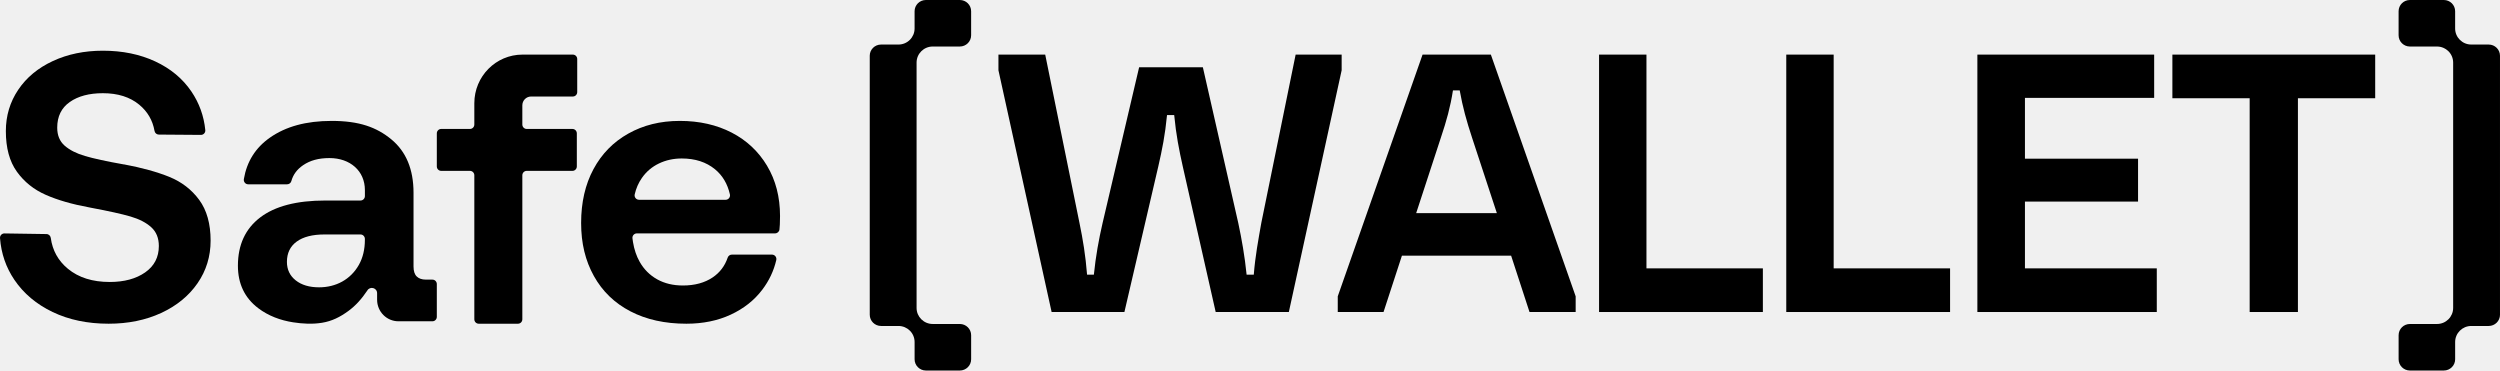
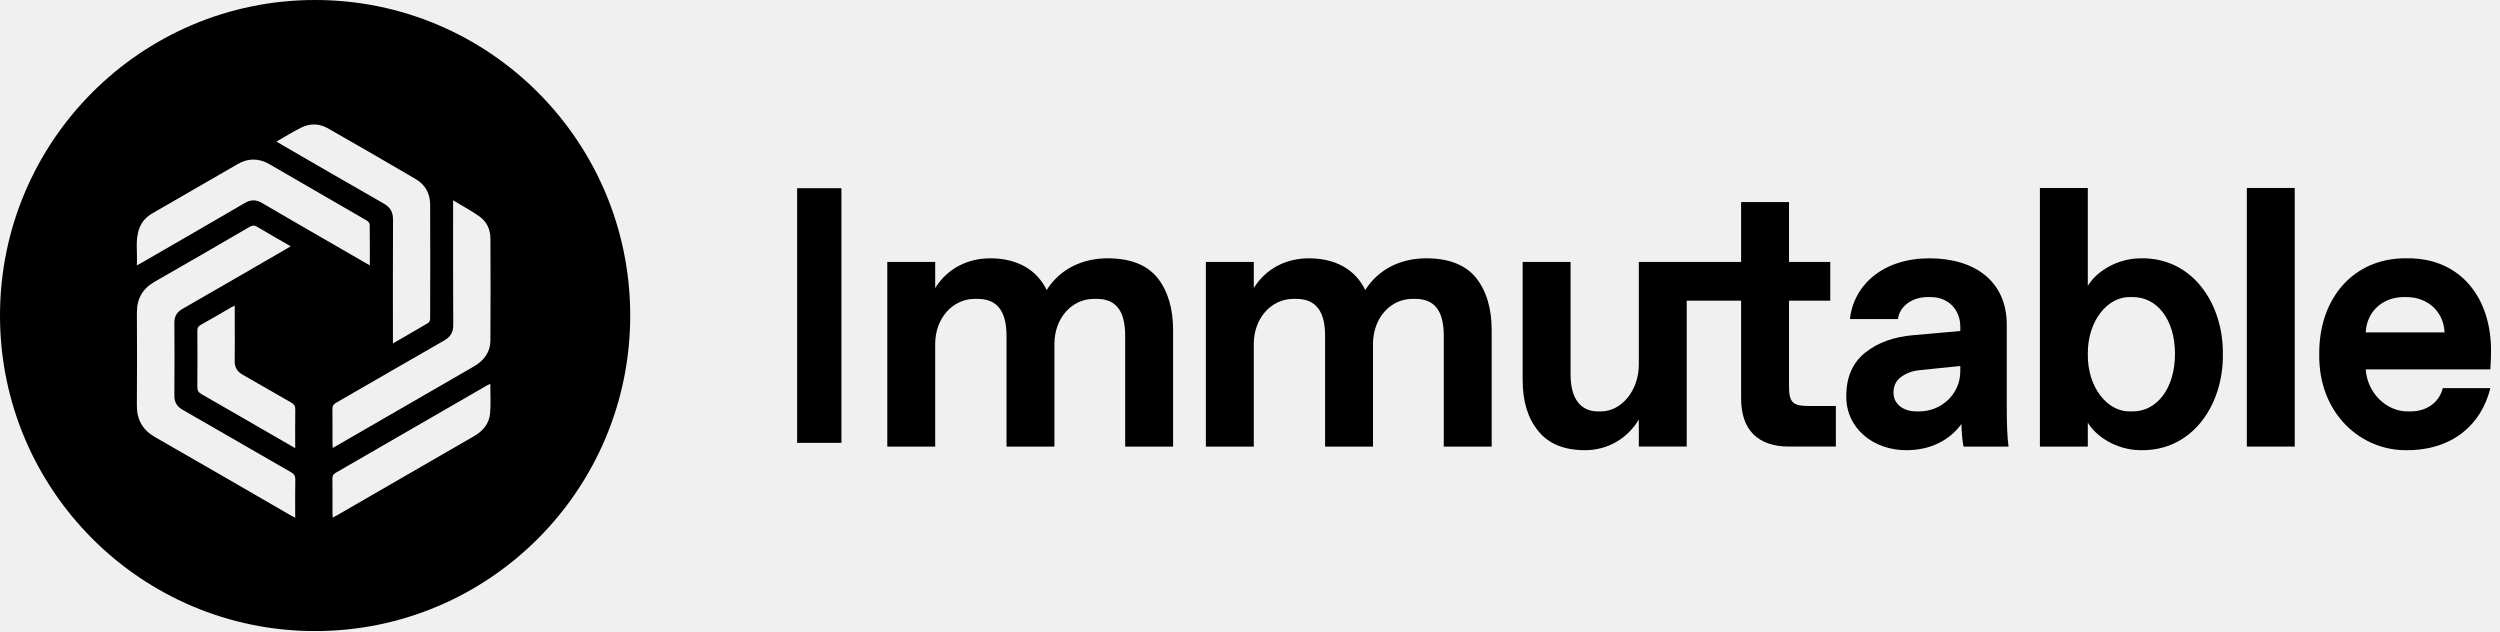
- <svg xmlns="http://www.w3.org/2000/svg" width="641" height="95" viewBox="0 0 641 95" fill="none">
-   <path d="M223.003 14.301V80.699C223.003 82.289 224.301 83.578 225.901 83.578H230.364C232.649 83.578 234.503 85.418 234.503 87.69V92.121C234.503 93.71 235.801 95 237.401 95H246.102C247.702 95 249 93.71 249 92.121V85.948C249 84.359 247.702 83.069 246.102 83.069H239.151C236.867 83.069 235.012 81.23 235.012 78.957V16.039C235.012 13.77 236.864 11.928 239.151 11.928H246.099C247.699 11.928 248.997 10.638 248.997 9.048V2.879C248.997 1.289 247.699 0 246.099 0H237.398C235.798 0 234.5 1.289 234.5 2.879V7.31C234.5 9.579 232.649 11.422 230.361 11.422H225.898C224.298 11.422 223 12.711 223 14.301H223.003Z" fill="currentColor" />
-   <path d="M640.997 80.694V14.3C640.997 12.71 639.699 11.421 638.099 11.421H633.635C631.351 11.421 629.497 9.582 629.497 7.31V2.879C629.497 1.289 628.199 0 626.599 0H617.898C616.298 0 615 1.289 615 2.879V9.051C615 10.64 616.298 11.93 617.898 11.93H624.849C627.133 11.93 628.988 13.769 628.988 16.041V78.959C628.988 81.228 627.136 83.07 624.849 83.07H617.901C616.301 83.07 615.003 84.359 615.003 85.949V92.121C615.003 93.711 616.301 95 617.901 95H626.602C628.202 95 629.5 93.711 629.5 92.121V87.69C629.5 85.421 631.351 83.579 633.639 83.579H638.102C639.702 83.579 641 82.29 641 80.7L640.997 80.694Z" fill="currentColor" />
-   <path d="M43.41 45.349C40.253 44.075 36.398 43.012 31.845 42.158H31.748C27.324 41.373 24.004 40.652 21.793 39.997C19.58 39.346 17.841 38.46 16.574 37.347C15.306 36.233 14.671 34.696 14.671 32.732C14.671 29.853 15.744 27.661 17.891 26.155C20.039 24.65 22.869 23.897 26.381 23.897C30.22 23.897 33.323 24.878 35.7 26.842C37.832 28.607 39.137 30.846 39.618 33.56C39.712 34.101 40.168 34.503 40.715 34.506L51.513 34.588C52.176 34.595 52.705 34.022 52.639 33.358C52.277 29.727 51.085 26.427 49.07 23.454C46.825 20.149 43.734 17.58 39.8 15.749C35.864 13.917 31.393 13 26.384 13C21.636 13 17.357 13.883 13.552 15.651C9.747 17.419 6.786 19.87 4.673 23.015C2.556 26.155 1.5 29.692 1.5 33.617C1.5 37.938 2.443 41.405 4.33 44.024C6.216 46.643 8.688 48.623 11.747 49.964C14.803 51.306 18.479 52.368 22.774 53.156L23.262 53.254C27.814 54.105 31.213 54.858 33.458 55.512C35.703 56.167 37.474 57.084 38.775 58.261C40.077 59.441 40.728 61.045 40.728 63.072C40.728 65.954 39.558 68.209 37.216 69.845C34.873 71.48 31.849 72.299 28.142 72.299C23.718 72.299 20.139 71.17 17.407 68.911C14.92 66.855 13.458 64.221 13.018 61.001C12.942 60.444 12.483 60.02 11.923 60.014L1.138 59.849C0.481 59.84 -0.047 60.396 0.003 61.054C0.308 65.014 1.541 68.582 3.695 71.758C6.069 75.26 9.339 78.009 13.502 80.004C17.665 82.001 22.447 83 27.846 83C32.855 83 37.345 82.083 41.313 80.251C45.281 78.42 48.388 75.883 50.633 72.644C52.877 69.405 54 65.758 54 61.7C54 57.379 53.022 53.896 51.073 51.245C49.12 48.595 46.567 46.63 43.413 45.356L43.41 45.349Z" fill="currentColor" />
-   <path d="M110.867 71.692H109.171C108.19 71.692 107.418 71.431 106.864 70.901C106.307 70.376 106.028 69.518 106.028 68.329V49.43C106.028 43.427 104.13 38.858 100.332 35.728C96.535 32.597 92.063 31 85.057 31C78.443 31 73.275 32.447 69.218 35.285C65.519 37.87 63.288 41.412 62.525 45.914C62.408 46.612 62.93 47.256 63.636 47.256H73.617C74.117 47.256 74.567 46.924 74.699 46.44C75.155 44.772 76.161 43.414 77.715 42.359C79.516 41.138 81.655 40.529 84.472 40.529C89.782 40.529 93.56 43.829 93.56 48.741V50.278C93.56 50.906 93.054 51.413 92.433 51.413H83.392C76.06 51.413 70.494 52.864 66.696 55.765C62.899 58.669 61 62.791 61 68.131C61 72.751 62.734 76.379 66.206 79.015C68.81 80.995 71.921 82.136 75.127 82.637C77.576 83.019 80.089 83.159 82.544 82.761C85.114 82.347 87.203 81.279 89.291 79.758C91.168 78.393 92.734 76.643 94.165 74.507C94.861 73.302 96.69 73.784 96.69 75.18V76.857C96.69 79.904 99.139 82.379 102.168 82.379H110.873C111.497 82.379 112 81.868 112 81.243V72.83C112 72.202 111.494 71.695 110.873 71.695L110.867 71.692ZM93.554 61.5C93.554 63.942 93.044 66.068 92.032 67.882C89.905 71.686 86.101 73.669 81.817 73.669C79.326 73.669 77.329 73.076 75.826 71.89C74.32 70.701 73.567 69.119 73.567 67.14C73.567 64.898 74.402 63.167 76.07 61.946C77.74 60.728 80.111 60.116 83.19 60.116H92.427C93.051 60.116 93.554 60.627 93.554 61.251V61.5Z" fill="currentColor" />
-   <path d="M146.882 14H133.962C127.146 14 121.618 19.577 121.618 26.46V31.932C121.618 32.558 121.114 33.063 120.497 33.063H113.121C112.501 33.063 112 33.571 112 34.194V42.678C112 43.304 112.504 43.81 113.121 43.81H120.497C121.117 43.81 121.618 44.318 121.618 44.941V81.869C121.618 82.495 122.122 83 122.739 83H132.807C133.427 83 133.927 82.492 133.927 81.869V44.941C133.927 44.315 134.431 43.81 135.048 43.81H146.778C147.399 43.81 147.899 43.301 147.899 42.678V34.194C147.899 33.568 147.396 33.063 146.778 33.063H135.048C134.428 33.063 133.927 32.554 133.927 31.932V27.013C133.927 25.761 134.932 24.747 136.172 24.747H146.879C147.499 24.747 148 24.238 148 23.616V15.131C148 14.505 147.496 14 146.879 14H146.882Z" fill="currentColor" />
-   <path d="M196.681 42.512C194.465 38.818 191.437 35.979 187.6 33.998C183.763 32.017 179.328 31 174.305 31C169.282 31 164.943 32.1 161.106 34.247C157.269 36.394 154.292 39.427 152.175 43.354C150.058 47.281 149 51.884 149 57.163C149 62.442 150.094 66.85 152.274 70.773C154.458 74.7 157.582 77.721 161.652 79.832C165.72 81.947 170.5 83 175.993 83C180.227 83 184.016 82.225 187.357 80.675C190.695 79.124 193.394 76.997 195.444 74.289C197.199 71.973 198.398 69.437 199.038 66.681C199.204 65.966 198.663 65.281 197.928 65.281H187.654C187.162 65.281 186.73 65.6 186.574 66.062C185.851 68.196 184.572 69.88 182.74 71.121C180.687 72.506 178.142 73.201 175.098 73.201C172.585 73.201 170.385 72.675 168.498 71.619C166.612 70.563 165.125 69.08 164.031 67.163C163.6 66.407 163.248 65.609 162.967 64.786C162.666 63.903 162.449 62.99 162.298 62.069C162.247 61.746 162.199 61.421 162.161 61.096C162.084 60.426 162.618 59.839 163.296 59.839H198.721C199.297 59.839 199.789 59.415 199.853 58.844C199.901 58.426 199.936 57.998 199.952 57.561C199.984 56.77 200 56.043 200 55.383C200 50.499 198.89 46.209 196.675 42.512H196.681ZM186.037 51.223H163.852C163.123 51.223 162.577 50.55 162.736 49.842C163.091 48.289 163.705 46.885 164.578 45.632C165.704 44.014 167.159 42.777 168.943 41.919C170.73 41.061 172.681 40.633 174.797 40.633C178.238 40.633 181.084 41.558 183.331 43.405C185.26 44.99 186.535 47.134 187.149 49.839C187.312 50.55 186.766 51.227 186.037 51.227V51.223Z" fill="currentColor" />
-   <path d="M256 14H267.993L276.792 57.233C277.663 61.443 278.339 65.554 278.725 70.433H280.467C280.952 65.649 281.724 61.443 282.691 57.233L292.07 17.253H308.415L317.504 57.233C318.375 61.345 319.147 65.649 319.632 70.433H321.47C321.856 65.554 322.631 61.537 323.403 57.139L332.202 14H344V18.017L330.46 79.997H311.701L303.288 42.791C302.321 38.486 301.546 34.564 301.064 29.497H299.226C298.741 34.567 297.969 38.392 297.003 42.601L288.299 80H269.636L256 18.02V14.003V14Z" fill="currentColor" />
-   <path d="M382.256 14L404 75.983V80H392.166L387.453 65.557H359.452L354.738 80H343V75.983L364.744 14H382.256ZM363.109 54.654H383.796L377.444 35.332C376 30.933 375.038 27.487 374.27 23.183H372.537C371.864 27.487 370.902 30.93 369.458 35.234L363.106 54.651L363.109 54.654Z" fill="currentColor" />
-   <path d="M410 14H422.152V68.808H452V80H410V14Z" fill="currentColor" />
-   <path d="M458 14H470.151V68.808H500V80H458V14Z" fill="currentColor" />
-   <path d="M507 14H552.328V25.095H519.195V40.686H548.197V51.686H519.195V68.808H553V80H507V14Z" fill="currentColor" />
-   <path d="M609 14V25.19H589.186V80H576.814V25.19H557V14H609Z" fill="currentColor" />
+ <svg xmlns="http://www.w3.org/2000/svg" xmlns:xlink="http://www.w3.org/1999/xlink" width="206px" height="52px" viewBox="0 0 206 52" version="1.1">
+   <defs>
+     <polygon id="path-1" points="0 52 205.263 52 205.263 0 0 0" />
+   </defs>
+   <g id="SUPPLY" stroke="none" stroke-width="1" fill="none" fill-rule="evenodd">
+     <g id="Immutable-–-Desktop-–-Home" transform="translate(-617, -67)">
+       <g id="Module-–-Site-Nav-(Immutable)" transform="translate(0, 48)">
+         <g id="Group-17" transform="translate(617, 19)">
+           <polygon id="Fill-1" fill="currentColor" points="65.684 36.491 69.333 36.491 69.333 15.509 65.684 15.509" />
+           <g id="Group-16">
+             <path d="M91.261,21.285 C89.228,21.285 87.358,22.132 86.246,23.9 C85.414,22.176 83.753,21.285 81.601,21.285 C79.776,21.285 78.084,22.087 77.06,23.736 L77.06,21.582 L73.113,21.582 L73.113,36.798 L77.06,36.798 L77.06,28.343 C77.06,26.218 78.5,24.628 80.325,24.628 L80.562,24.628 C82.18,24.628 82.937,25.653 82.937,27.674 L82.937,36.798 L86.884,36.798 L86.884,28.343 C86.884,26.218 88.308,24.628 90.133,24.628 L90.371,24.628 C91.988,24.628 92.715,25.653 92.715,27.674 L92.715,36.798 L96.663,36.798 L96.663,27.213 C96.663,25.415 96.232,23.974 95.372,22.889 C94.496,21.82 93.131,21.285 91.261,21.285" id="Fill-2" fill="currentColor" />
+             <path d="M117.512,21.285 C115.48,21.285 113.61,22.132 112.497,23.9 C111.666,22.176 110.004,21.285 107.852,21.285 C106.027,21.285 104.335,22.087 103.312,23.736 L103.312,21.582 L99.364,21.582 L99.364,36.798 L103.312,36.798 L103.312,28.343 C103.312,26.218 104.751,24.628 106.576,24.628 L106.814,24.628 C108.431,24.628 109.188,25.653 109.188,27.674 L109.188,36.798 L113.135,36.798 L113.135,28.343 C113.135,26.218 114.559,24.628 116.385,24.628 L116.622,24.628 C118.24,24.628 118.967,25.653 118.967,27.674 L118.967,36.798 L122.914,36.798 L122.914,27.213 C122.914,25.415 122.484,23.974 121.623,22.889 C120.748,21.82 119.382,21.285 117.512,21.285" id="Fill-4" fill="currentColor" />
+             <path d="M147.415,31.775 L147.415,24.776 L150.814,24.776 L150.814,21.582 L147.415,21.582 L147.415,16.648 L143.468,16.648 L143.468,21.582 L138.986,21.582 L135.16,21.582 L135.039,21.582 L135.039,30.037 C135.039,32.162 133.629,33.9 131.907,33.9 L131.67,33.9 C130.231,33.9 129.415,32.83 129.415,30.869 L129.415,21.582 L125.467,21.582 L125.467,31.315 C125.467,33.083 125.897,34.479 126.758,35.52 C127.604,36.575 128.895,37.095 130.602,37.095 C132.486,37.095 134.104,36.129 135.039,34.569 L135.039,36.797 L138.986,36.797 L138.986,24.776 L143.468,24.776 L143.468,32.845 C143.468,35.416 144.848,36.797 147.415,36.797 L151.274,36.797 L151.274,33.454 L149.092,33.454 C147.697,33.454 147.415,33.172 147.415,31.775" id="Fill-6" fill="currentColor" />
+             <path d="M161.528,30.586 C161.528,32.503 159.94,33.9 158.145,33.9 L157.907,33.9 C156.824,33.9 156.023,33.291 156.023,32.355 C156.023,31.775 156.245,31.344 156.691,31.032 C157.136,30.72 157.655,30.542 158.234,30.497 L161.528,30.156 L161.528,30.586 Z M165.357,26.753 C165.357,23.246 162.805,21.285 158.976,21.285 C155.236,21.285 152.758,23.409 152.432,26.292 L156.394,26.292 C156.483,25.371 157.418,24.479 158.842,24.479 L159.095,24.479 C160.549,24.479 161.528,25.534 161.528,26.901 L161.528,27.273 L157.7,27.615 C156.068,27.748 154.732,28.224 153.693,29.056 C152.654,29.888 152.135,31.077 152.135,32.622 C152.091,35.297 154.391,37.124 157.121,37.095 C159.065,37.095 160.668,36.263 161.617,34.94 C161.647,35.742 161.706,36.367 161.795,36.798 L165.505,36.798 C165.401,36.084 165.357,34.97 165.357,33.454 L165.357,26.753 Z" id="Fill-8" fill="currentColor" />
+             <path d="M175.745,33.9 L175.508,33.9 C173.698,33.945 172.006,31.983 172.035,29.19 C172.006,26.396 173.698,24.435 175.508,24.479 L175.745,24.479 C177.734,24.479 179.218,26.307 179.218,29.16 C179.218,32.013 177.719,33.9 175.745,33.9 M176.413,21.285 C174.38,21.285 172.688,22.444 172.035,23.558 L172.035,15.489 L168.088,15.489 L168.088,36.798 L172.035,36.798 L172.035,34.821 C172.688,35.936 174.38,37.095 176.413,37.095 C180.672,37.169 183.21,33.35 183.165,29.19 C183.21,25.029 180.672,21.21 176.413,21.285" id="Fill-10" fill="currentColor" />
+             <mask id="mask-2" fill="white">
+               <use xlink:href="#path-1" />
+             </mask>
+             <g id="Clip-13" />
+             <polygon id="Fill-12" fill="currentColor" mask="url(#mask-2)" points="185.139 36.797 189.086 36.797 189.086 15.489 185.139 15.489" />
+             <path d="M194.934,27.392 C195.024,25.594 196.404,24.479 198.066,24.479 L198.303,24.479 C199.965,24.479 201.345,25.594 201.434,27.392 L194.934,27.392 Z M198.332,21.284 C193.881,21.225 191.061,24.643 191.106,29.19 C191.032,34.048 194.519,37.154 198.332,37.095 C202.057,37.095 204.461,35.014 205.203,31.983 L201.286,31.983 C201.004,33.098 200.039,33.9 198.615,33.9 L198.362,33.9 C196.715,33.9 195.083,32.474 194.934,30.438 L205.203,30.438 C205.247,29.784 205.262,29.309 205.262,29.011 C205.307,24.568 202.77,21.24 198.332,21.284 L198.332,21.284 Z" id="Fill-14" fill="currentColor" mask="url(#mask-2)" />
+             <path d="M40.409,28.046 C40.402,29.031 39.873,29.721 39.032,30.205 C35.769,32.084 32.511,33.971 29.251,35.855 C28.655,36.199 28.059,36.542 27.419,36.91 C27.409,36.749 27.397,36.641 27.397,36.532 C27.395,35.596 27.406,34.659 27.39,33.723 C27.385,33.457 27.474,33.315 27.703,33.183 C30.668,31.48 33.622,29.757 36.592,28.062 C37.12,27.76 37.352,27.391 37.348,26.771 C37.325,23.539 37.337,20.306 37.337,17.074 L37.337,16.508 C38.112,16.977 38.836,17.36 39.5,17.831 C40.104,18.26 40.409,18.91 40.412,19.658 C40.422,22.454 40.429,25.25 40.409,28.046 M40.388,34.028 C40.319,34.893 39.812,35.507 39.064,35.938 C36.201,37.586 33.342,39.242 30.481,40.895 C29.583,41.414 28.685,41.933 27.786,42.451 C27.678,42.514 27.566,42.568 27.419,42.646 C27.41,42.497 27.397,42.388 27.397,42.278 C27.395,41.329 27.402,40.38 27.392,39.431 C27.39,39.216 27.444,39.084 27.641,38.97 C31.813,36.566 35.981,34.155 40.15,31.746 C40.214,31.709 40.283,31.681 40.401,31.624 C40.401,32.466 40.45,33.251 40.388,34.028 M21.597,16.729 C21.096,16.434 20.668,16.437 20.167,16.73 C17.36,18.372 14.54,19.994 11.725,21.622 C11.605,21.69 11.483,21.754 11.272,21.869 C11.347,20.797 11.118,19.786 11.483,18.808 C11.682,18.273 12.054,17.87 12.547,17.585 C14.896,16.225 17.244,14.863 19.599,13.512 C20.458,13.018 21.334,13.03 22.193,13.525 C24.866,15.067 27.538,16.611 30.205,18.163 C30.319,18.229 30.461,18.376 30.463,18.487 C30.482,19.587 30.474,20.688 30.474,21.87 C29.504,21.309 28.608,20.792 27.712,20.274 C25.673,19.094 23.627,17.925 21.597,16.729 M24.325,36.926 C24.067,36.779 23.88,36.673 23.694,36.566 C21.332,35.201 18.973,33.833 16.606,32.478 C16.351,32.332 16.255,32.176 16.259,31.878 C16.275,30.339 16.269,28.8 16.263,27.262 C16.262,27.053 16.295,26.909 16.501,26.794 C17.373,26.307 18.233,25.8 19.098,25.301 C19.161,25.264 19.228,25.238 19.343,25.183 L19.343,26.911 C19.343,27.847 19.358,28.783 19.338,29.719 C19.326,30.253 19.53,30.612 19.996,30.875 C21.334,31.631 22.654,32.417 23.994,33.169 C24.257,33.317 24.337,33.482 24.332,33.773 C24.314,34.796 24.325,35.82 24.325,36.926 M24.325,42.658 C24.169,42.577 24.051,42.522 23.938,42.456 C20.222,40.311 16.513,38.153 12.788,36.025 C11.743,35.427 11.267,34.577 11.277,33.383 C11.298,30.843 11.293,28.303 11.28,25.763 C11.274,24.616 11.74,23.786 12.745,23.214 C15.36,21.724 17.962,20.211 20.563,18.697 C20.788,18.566 20.953,18.545 21.187,18.686 C22.085,19.227 22.999,19.742 23.955,20.295 C23.773,20.403 23.634,20.487 23.494,20.568 C20.678,22.197 17.865,23.83 15.042,25.448 C14.579,25.713 14.365,26.056 14.369,26.593 C14.383,28.594 14.385,30.596 14.368,32.597 C14.364,33.15 14.582,33.5 15.059,33.772 C18.037,35.478 21.004,37.204 23.981,38.913 C24.233,39.058 24.34,39.207 24.333,39.51 C24.311,40.535 24.325,41.561 24.325,42.658 M24.841,10.505 C25.562,10.152 26.323,10.176 27.021,10.574 C29.445,11.957 31.863,13.352 34.27,14.765 C35.045,15.22 35.44,15.951 35.444,16.847 C35.459,19.988 35.453,23.13 35.444,26.271 C35.444,26.388 35.369,26.557 35.276,26.612 C34.343,27.168 33.399,27.706 32.377,28.296 L32.377,27.802 C32.377,24.57 32.368,21.339 32.385,18.108 C32.388,17.487 32.174,17.087 31.624,16.774 C28.809,15.172 26.011,13.541 23.207,11.92 C23.085,11.85 22.967,11.775 22.784,11.663 C23.504,11.254 24.154,10.843 24.841,10.505 M25.965,7.2693383e-05 C11.625,7.2693383e-05 2.41985412e-05,11.641 2.41985412e-05,26 C2.41985412e-05,40.359 11.625,52 25.965,52 C40.305,52 51.93,40.359 51.93,26 C51.93,11.641 40.305,7.2693383e-05 25.965,7.2693383e-05" id="Fill-15" fill="currentColor" mask="url(#mask-2)" />
+           </g>
+         </g>
+       </g>
+     </g>
+   </g>
</svg>
